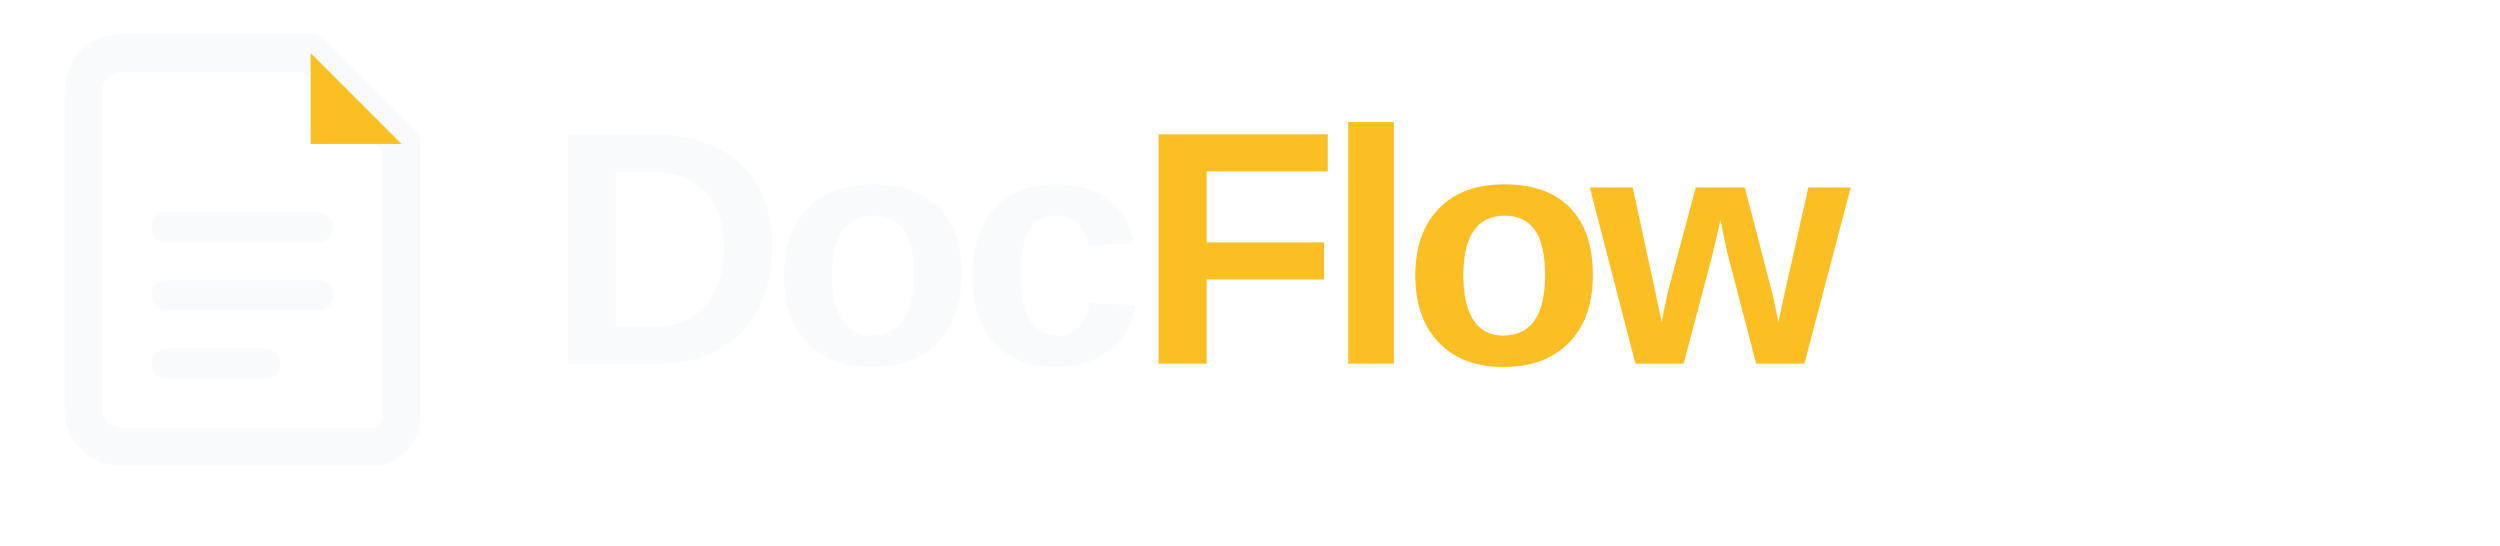
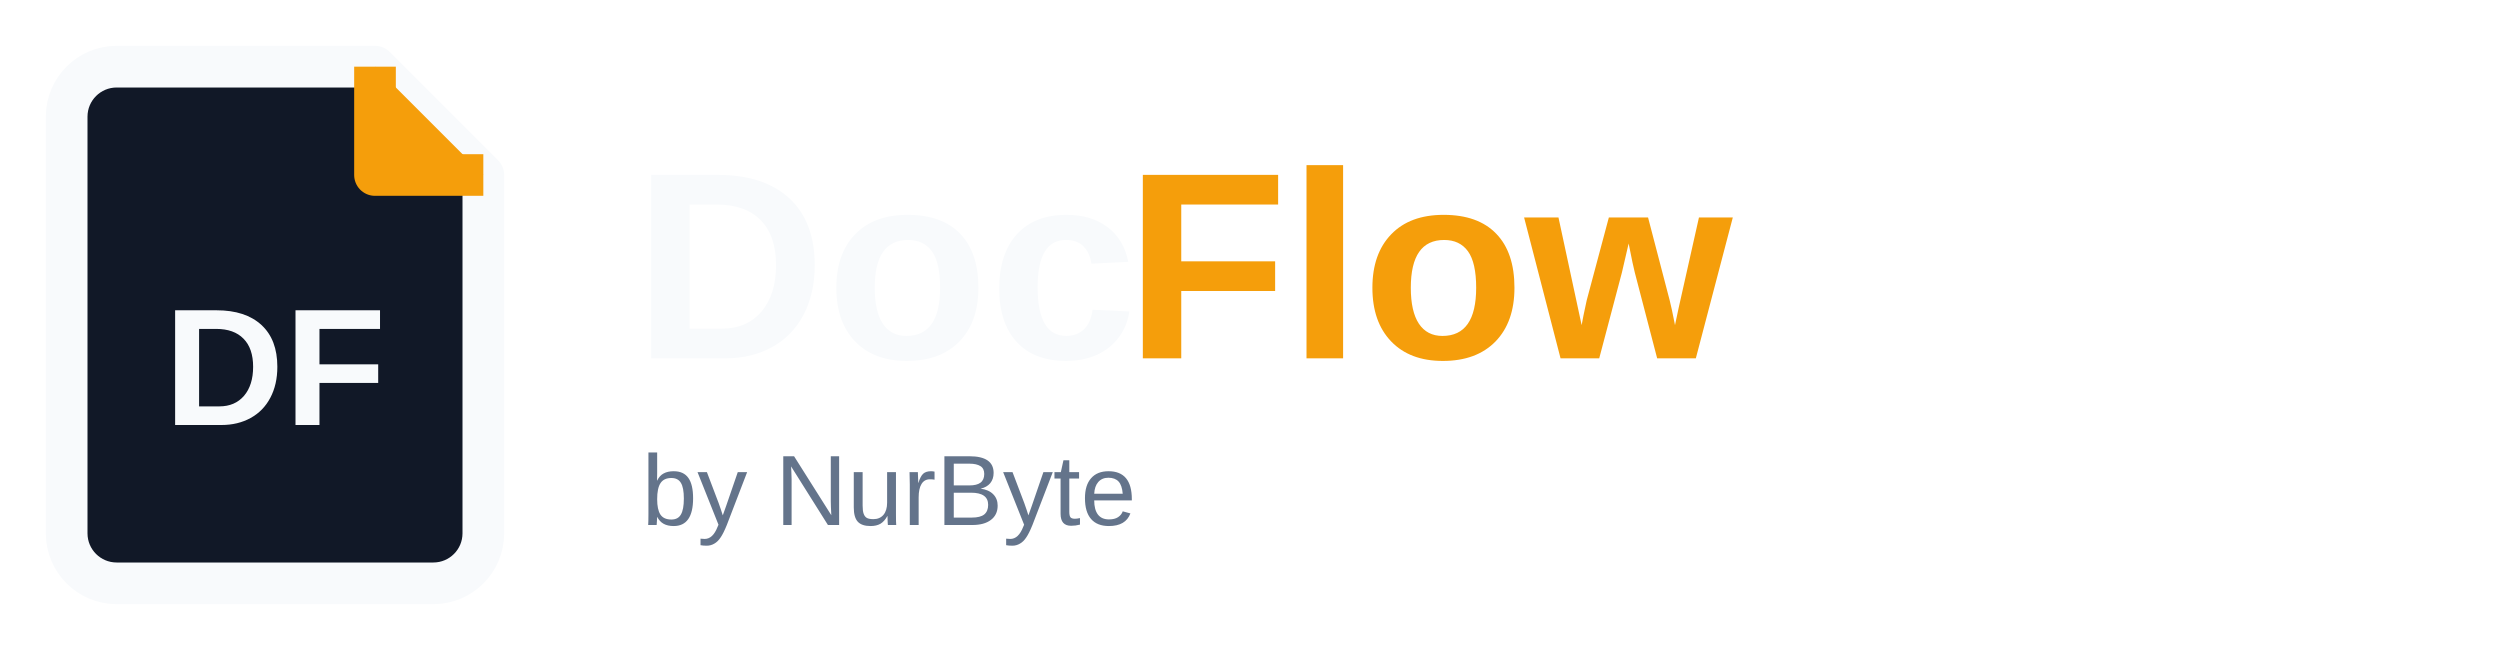
- <svg xmlns="http://www.w3.org/2000/svg" viewBox="0 0 330 72" fill="none">
-   <g transform="translate(2 4)">
-     <path d="M14 3h25l12 12v36a4 4 0 0 1-4 4H14a5 5 0 0 1-5-5V8a5 5 0 0 1 5-5Z" stroke="#f8fafc" stroke-width="5" stroke-linejoin="round" />
-     <path d="M39 3v12h12L39 3Z" fill="#fbbf24" />
-     <path d="M20 26h20M20 35h20M20 44h13" stroke="#f8fafc" stroke-width="4" stroke-linecap="round" />
-   </g>
-   <text x="72" y="48" font-family="Arial, Helvetica, sans-serif" font-size="44" font-weight="800" letter-spacing="-2" fill="#f8fafc">Doc</text>
-   <text x="150" y="48" font-family="Arial, Helvetica, sans-serif" font-size="44" font-weight="800" letter-spacing="-2" fill="#fbbf24">Flow</text>
+ <svg xmlns="http://www.w3.org/2000/svg" viewBox="0 0 300 80" fill="none">
+   <path d="M14 8h31l13 13v43a6 6 0 0 1-6 6H14a6 6 0 0 1-6-6V14a6 6 0 0 1 6-6Z" fill="#111827" stroke="#f8fafc" stroke-width="5" stroke-linejoin="round" />
+   <path d="M45 8v13h13" fill="#f59e0b" stroke="#f59e0b" stroke-width="5" stroke-linejoin="round" />
+   <text x="33" y="51" text-anchor="middle" fill="#f8fafc" font-family="Arial,Helvetica,sans-serif" font-size="20" font-weight="800">DF</text>
+   <text x="76" y="43" fill="#f8fafc" font-family="Arial,Helvetica,sans-serif" font-size="32" font-weight="800">Doc</text>
+   <text x="135" y="43" fill="#f59e0b" font-family="Arial,Helvetica,sans-serif" font-size="32" font-weight="800">Flow</text>
+   <text x="77" y="63" fill="#64748b" font-family="Arial,Helvetica,sans-serif" font-size="12">by NurByte</text>
</svg>
